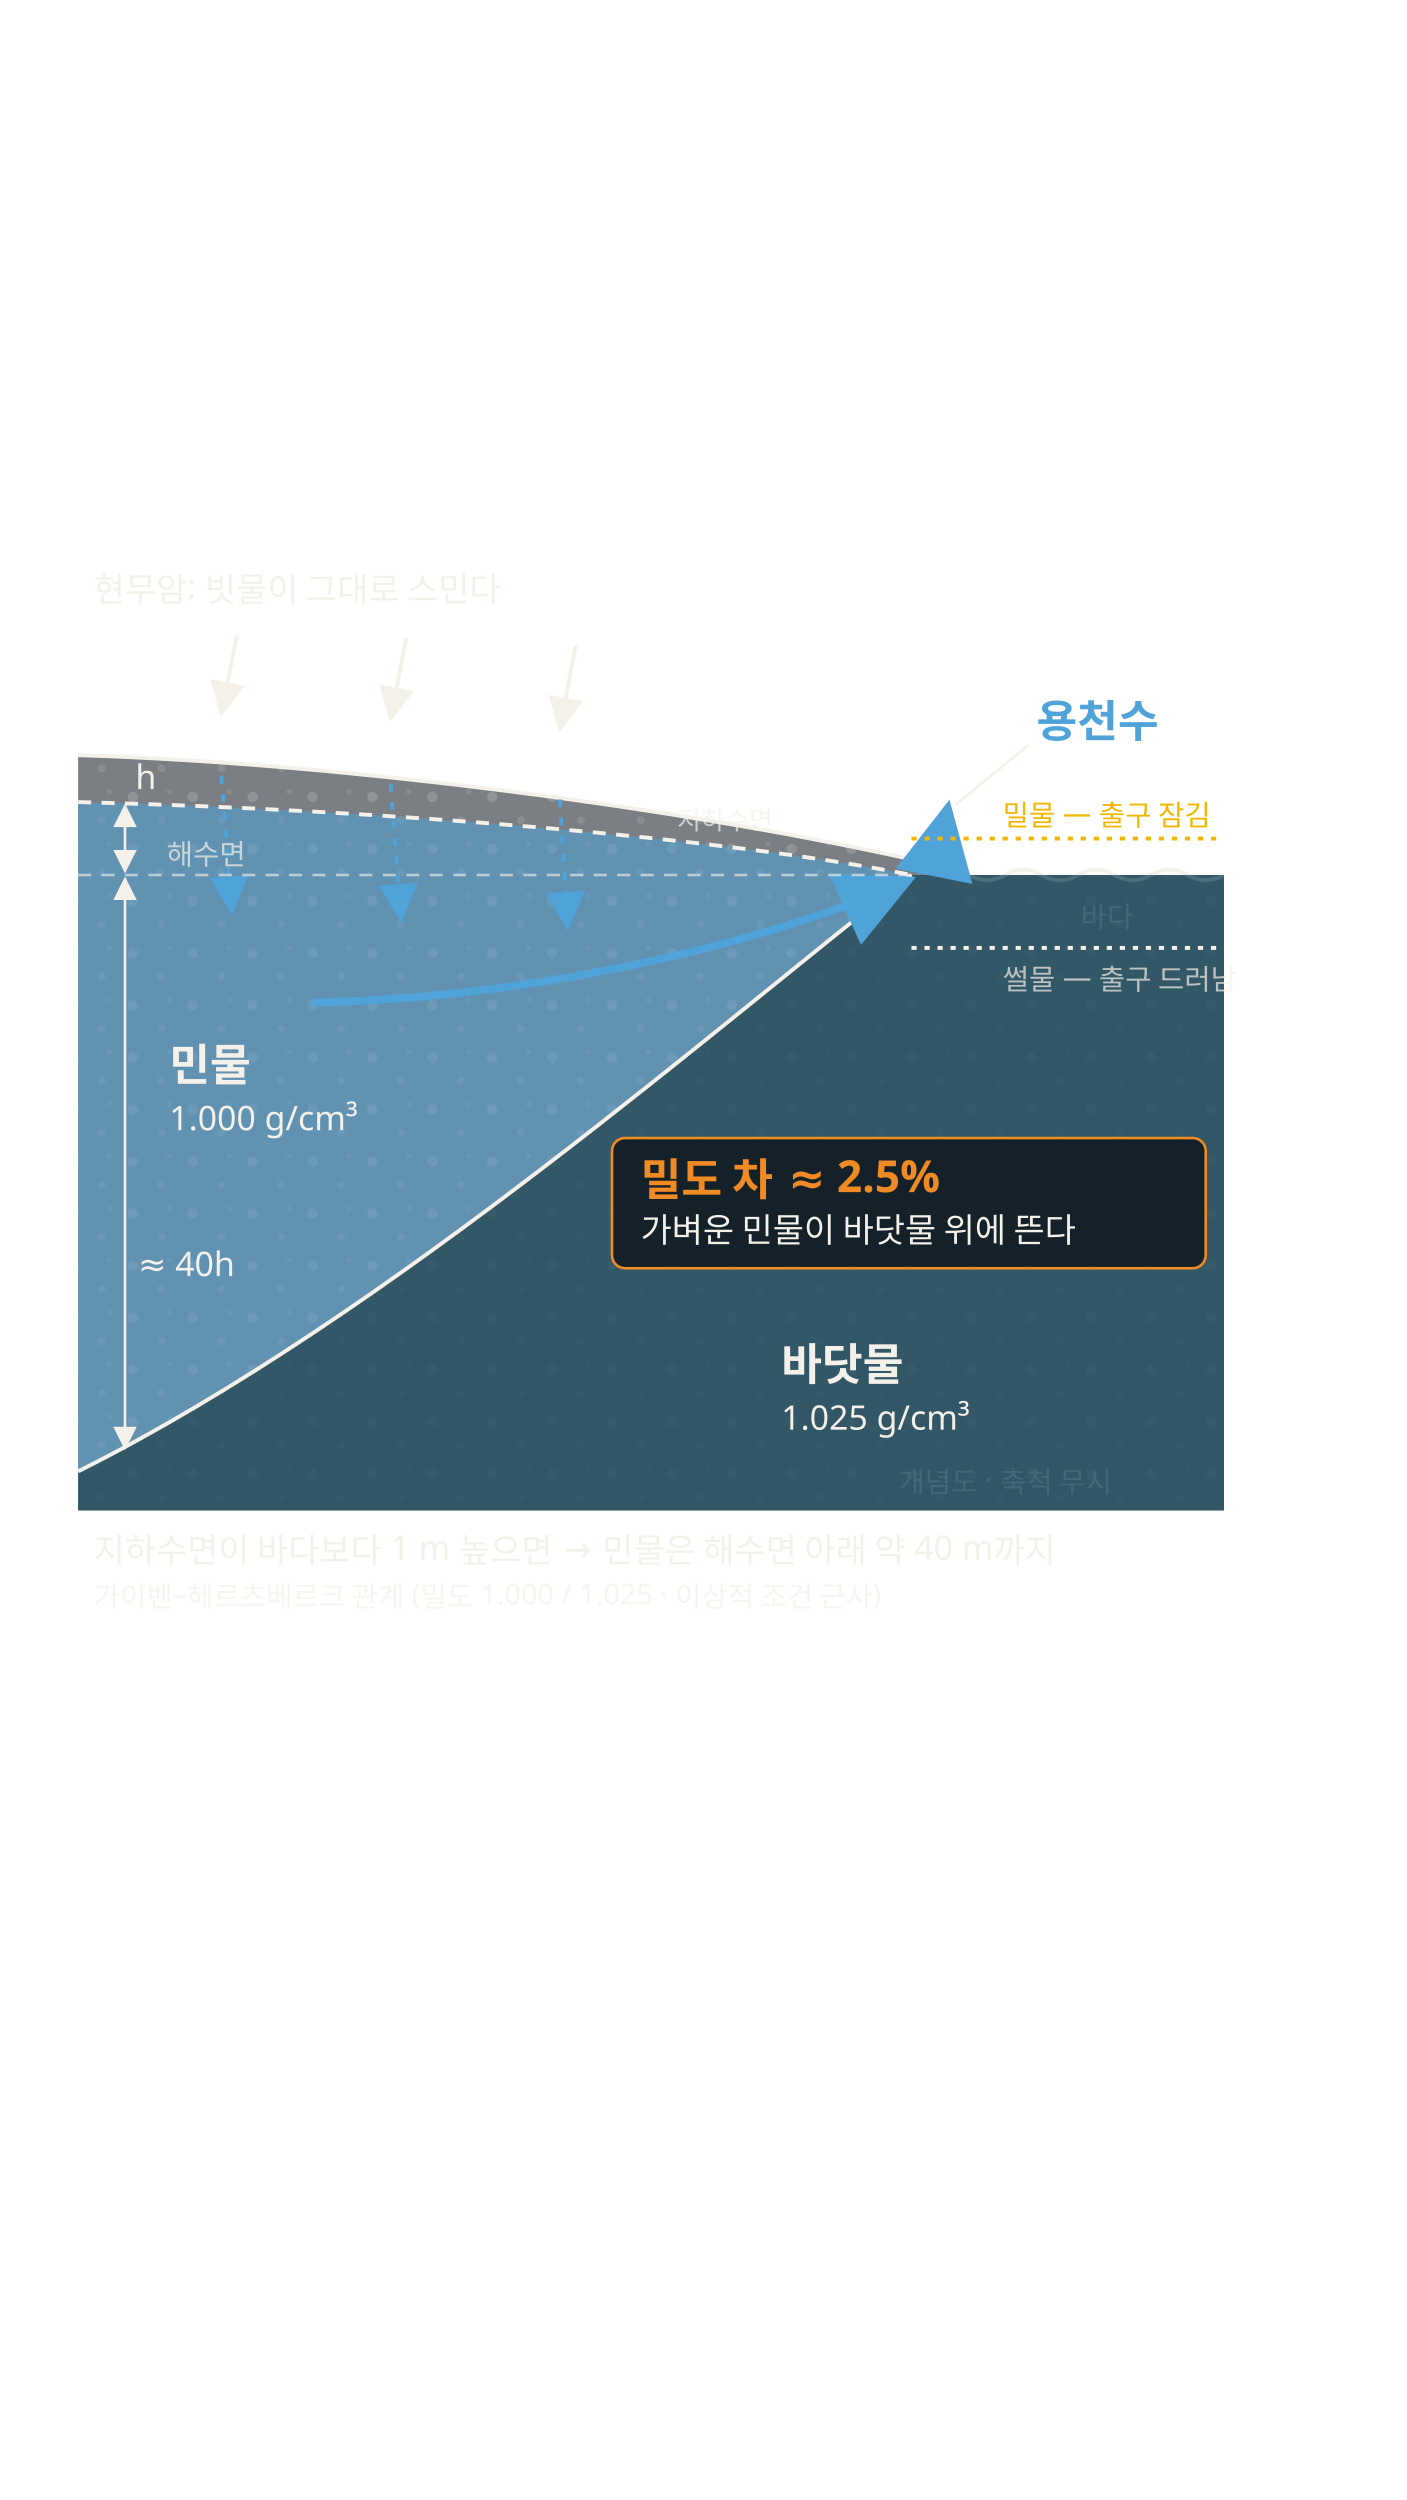
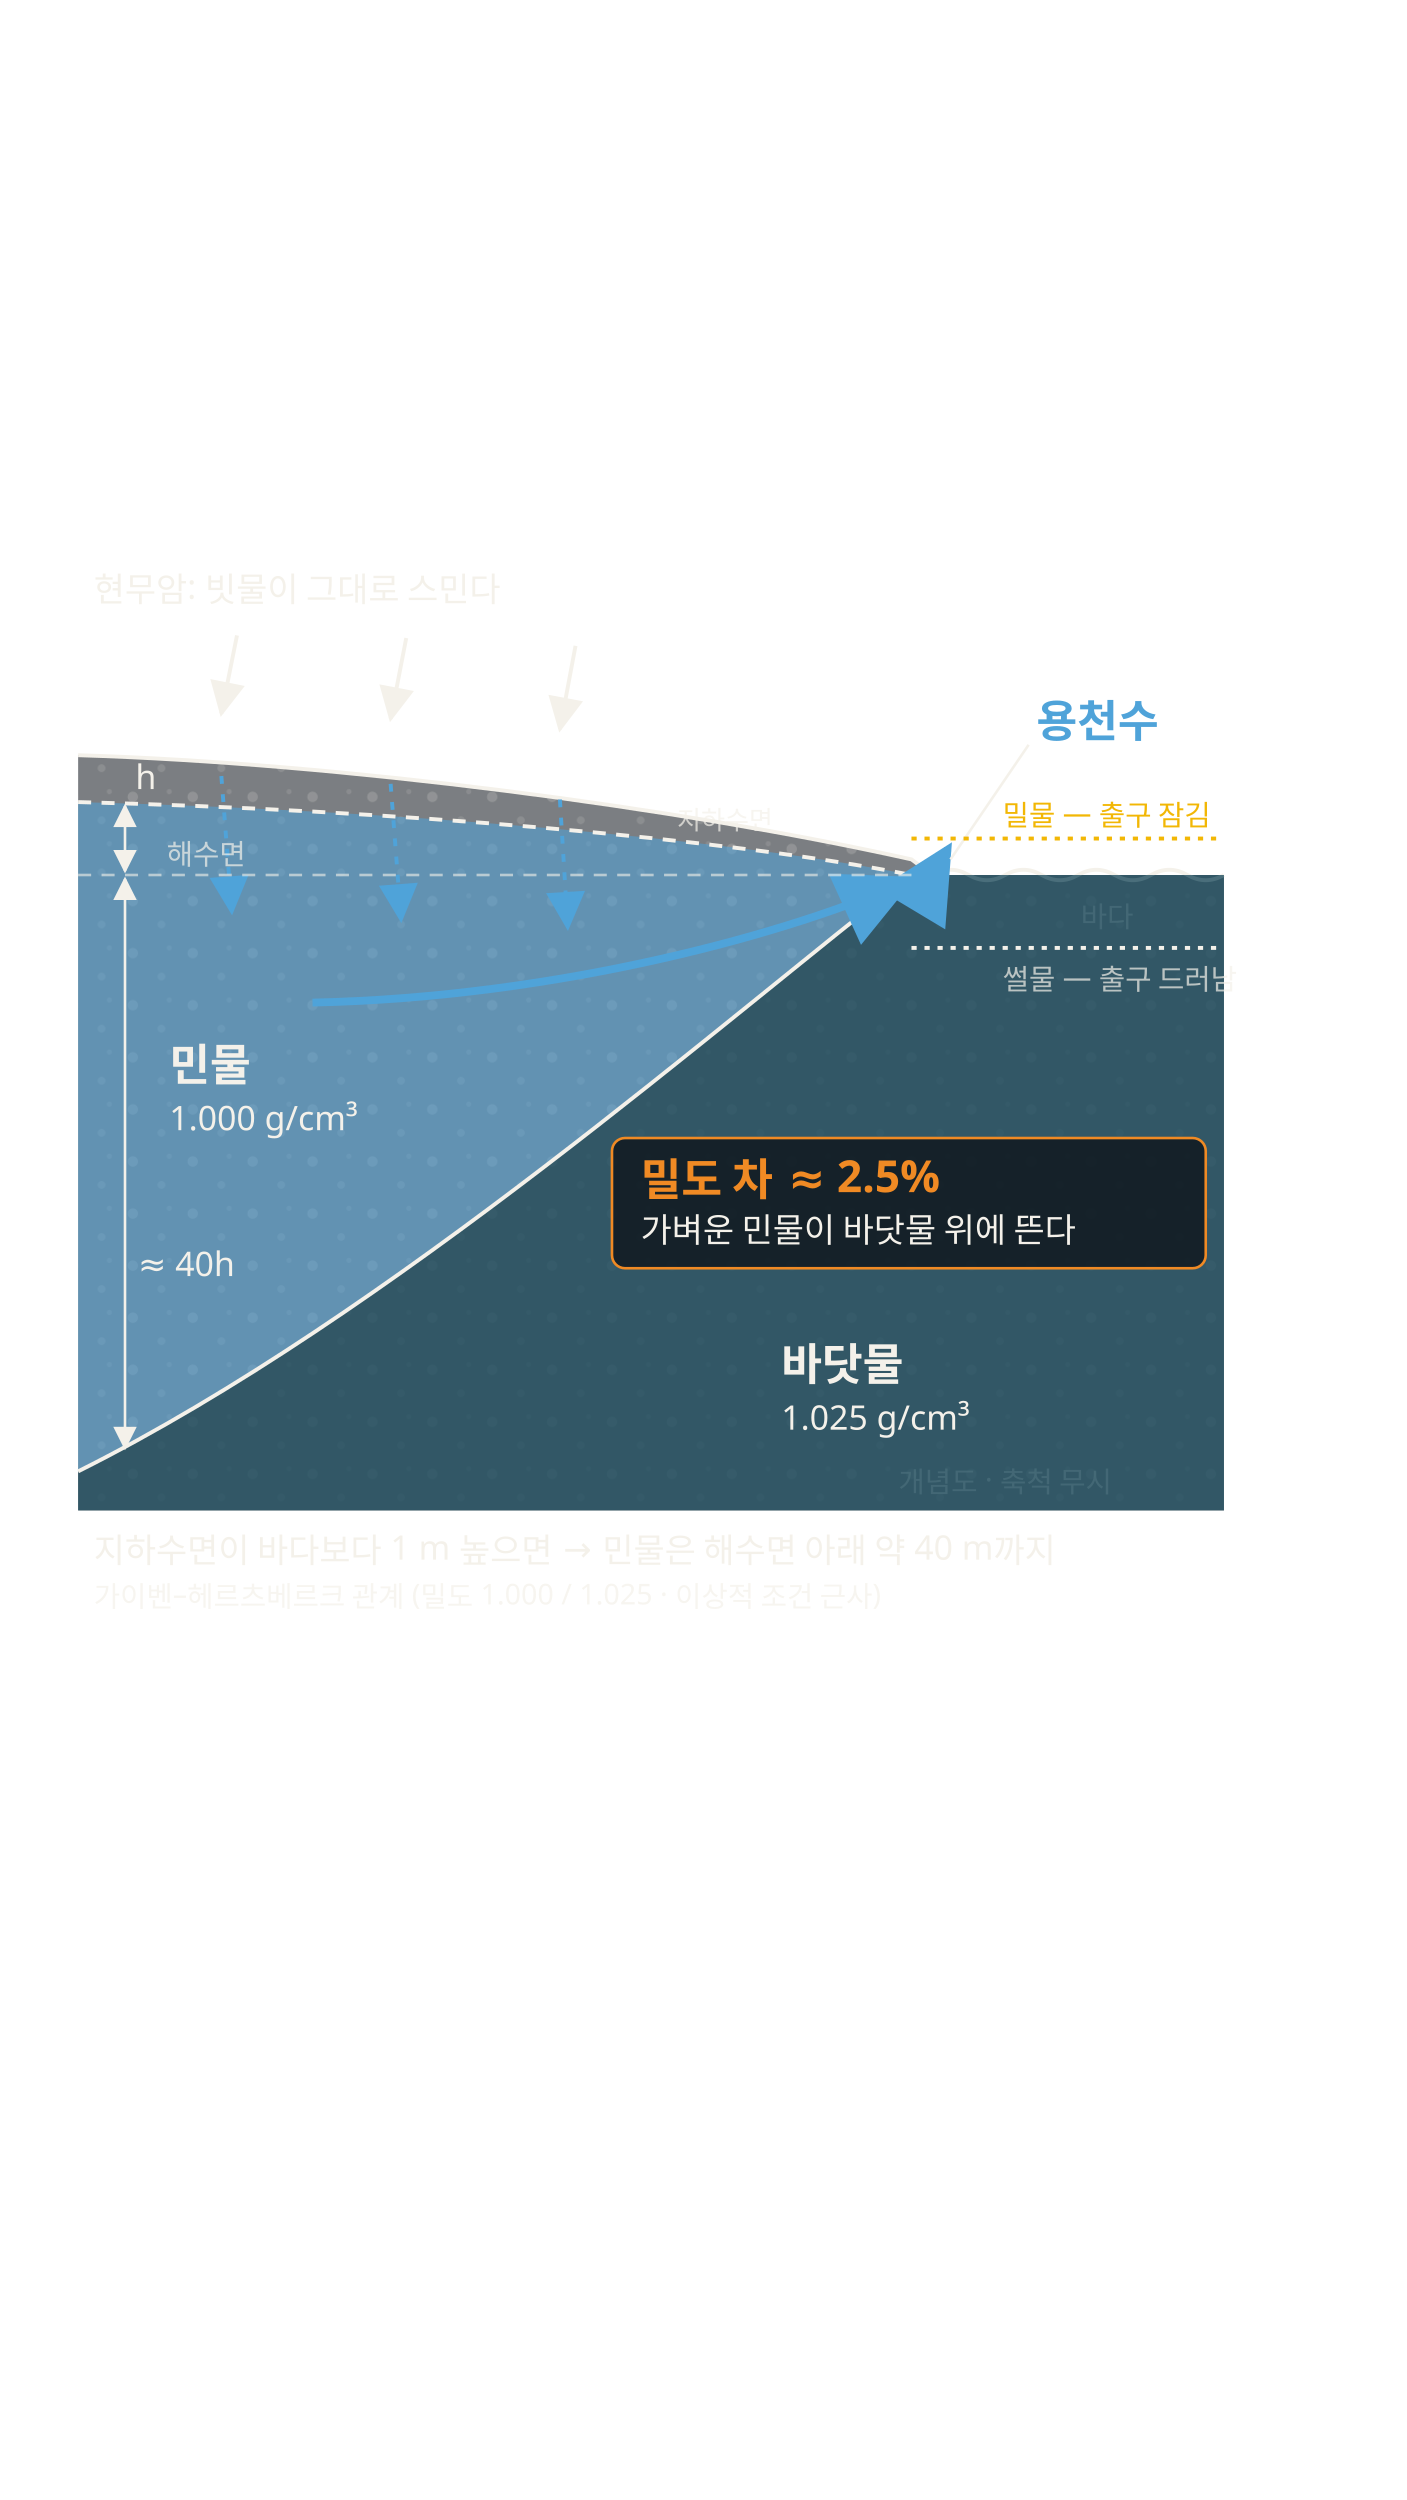
<svg xmlns="http://www.w3.org/2000/svg" width="1080" height="1920" viewBox="0 0 1080 1920">
  <defs>
    <style>
      text { font-family: Pretendard, 'Noto Sans KR', 'WenQuanYi Zen Hei', sans-serif; fill: #F4F1EA; }
      .lbl { font-size: 34px; font-weight: 600; }
      .sm  { font-size: 26px; }
      .xs  { font-size: 22px; fill: #F4F1EAB3; }
      .ln  { stroke: #F4F1EA; stroke-width: 3; fill: none; }
      .dim { stroke: #F4F1EA; stroke-width: 2; fill: none; }
      .dash { stroke-dasharray: 10 8; }
    </style>
    <marker id="arw" viewBox="0 0 10 10" refX="9" refY="5" markerWidth="9" markerHeight="9" orient="auto-start-reverse">
      <path d="M0,0 L10,5 L0,10 z" fill="#F4F1EA" />
    </marker>
    <marker id="arwB" viewBox="0 0 10 10" refX="9" refY="5" markerWidth="10" markerHeight="10" orient="auto">
      <path d="M0,0 L10,5 L0,10 z" fill="#4FA3D9" />
    </marker>
    <pattern id="holes" width="46" height="40" patternUnits="userSpaceOnUse">
      <circle cx="10" cy="12" r="4" fill="#F4F1EA" opacity="0.18" />
      <circle cx="32" cy="30" r="3" fill="#F4F1EA" opacity="0.14" />
      <circle cx="38" cy="8" r="2" fill="#F4F1EA" opacity="0.12" />
    </pattern>
    <clipPath id="underground">
      <path d="M60,580 C260,586 520,620 700,660 L716,672 L940,672 L940,1160 L60,1160 Z" />
    </clipPath>
  </defs>
  <g id="ground">
    <path d="M60,580 C260,586 520,620 700,660 L716,672 L940,672 L940,1160 L60,1160 Z" fill="#0E141B" opacity="0.55" />
    <rect x="60" y="580" width="880" height="580" fill="url(#holes)" clip-path="url(#underground)" />
    <path class="ln" d="M60,580 C260,586 520,620 700,660 L716,672" />
    <path class="ln" d="M716,672 q14,-8 28,0 t28,0 t28,0 t28,0 t28,0 t28,0 t28,0 t28,0" />
    <text class="sm" x="72" y="462">현무암: 빗물이 그대로 스민다</text>
    <text class="xs" x="830" y="712">바다</text>
    <text class="xs" x="690" y="1146">개념도 · 축척 무시</text>
  </g>
  <g id="rain">
    <g class="ln" marker-end="url(#arw)">
      <line x1="182" y1="488" x2="170" y2="548" />
      <line x1="312" y1="490" x2="300" y2="552" />
      <line x1="442" y1="496" x2="430" y2="560" />
    </g>
    <g stroke="#4FA3D9" stroke-width="3" stroke-dasharray="6 8" marker-end="url(#arwB)" fill="none">
      <path d="M170,596 L178,700" />
      <path d="M300,602 L308,706" />
      <path d="M430,614 L436,712" />
    </g>
  </g>
  <g id="lens">
    <path d="M60,616 C300,622 560,644 700,672 C560,780 300,1010 60,1130 Z" fill="#4FA3D9" opacity="0.55" />
    <path class="ln dash" d="M60,616 C300,622 560,644 700,672" />
    <text class="xs" x="520" y="637" style="font-size:20px">지하수면</text>
    <text class="lbl" x="130" y="830">민물</text>
    <text class="sm" x="130" y="868">1.000 g/cm³</text>
  </g>
  <g id="seawater">
    <path d="M60,1130 C300,1010 560,780 700,672 L940,672 L940,1160 L60,1160 Z" fill="#1F4E5F" opacity="0.8" />
    <path class="ln" d="M60,1130 C300,1010 560,780 700,672" />
    <text class="lbl" x="600" y="1060">바닷물</text>
    <text class="sm" x="600" y="1098">1.025 g/cm³</text>
  </g>
  <g id="density">
    <rect x="470" y="874" width="456" height="100" rx="10" fill="#0E141BCC" stroke="#F08A24" stroke-width="2" />
    <text class="lbl" x="492" y="918" style="fill:#F08A24">밀도 차 ≈ 2.5%</text>
    <text class="sm" x="492" y="954">가벼운 민물이 바닷물 위에 뜬다</text>
  </g>
  <g id="discharge">
    <path d="M240,770 C430,766 610,716 698,676" stroke="#4FA3D9" stroke-width="6" fill="none" marker-end="url(#arwB)" />
-     <path d="M704,670 C716,656 724,640 728,620" stroke="#4FA3D9" stroke-width="6" fill="none" marker-end="url(#arwB)" />
+     <path d="M704,676 C714,670 722,662 728,652" stroke="#4FA3D9" stroke-width="6" fill="none" marker-end="url(#arwB)" />
  </g>
  <g id="ghyben">
    <line class="dim dash" x1="60" y1="672" x2="700" y2="672" opacity="0.6" />
    <text class="xs" x="128" y="664">해수면</text>
    <line class="dim" x1="96" y1="619" x2="96" y2="669" marker-start="url(#arw)" marker-end="url(#arw)" />
    <text class="sm" x="104" y="606">h</text>
    <line class="dim" x1="96" y1="675" x2="96" y2="1112" marker-start="url(#arw)" marker-end="url(#arw)" />
    <text class="sm" x="106" y="980">≈ 40h</text>
    <text class="sm" x="72" y="1200">지하수면이 바다보다 1 m 높으면 → 민물은 해수면 아래 약 40 m까지</text>
    <text class="xs" x="72" y="1234">가이벤–헤르츠베르크 관계 (밀도 1.000 / 1.025 · 이상적 조건 근사)</text>
  </g>
  <g id="name">
-     <line class="dim" x1="734" y1="618" x2="790" y2="572" />
+     <line class="dim" x1="730" y1="660" x2="790" y2="572" />
    <text class="lbl" x="796" y="566" style="fill:#4FA3D9">용천수</text>
  </g>
  <g id="tide_low">
    <line x1="700" y1="644" x2="940" y2="644" stroke="#F2B705" stroke-width="3" stroke-dasharray="4 6" />
    <text class="xs" x="770" y="634" style="fill:#F2B705">밀물 — 출구 잠김</text>
    <line x1="700" y1="728" x2="940" y2="728" stroke="#F4F1EA" stroke-width="3" stroke-dasharray="4 6" />
    <text class="xs" x="770" y="760">썰물 — 출구 드러남</text>
  </g>
</svg>
